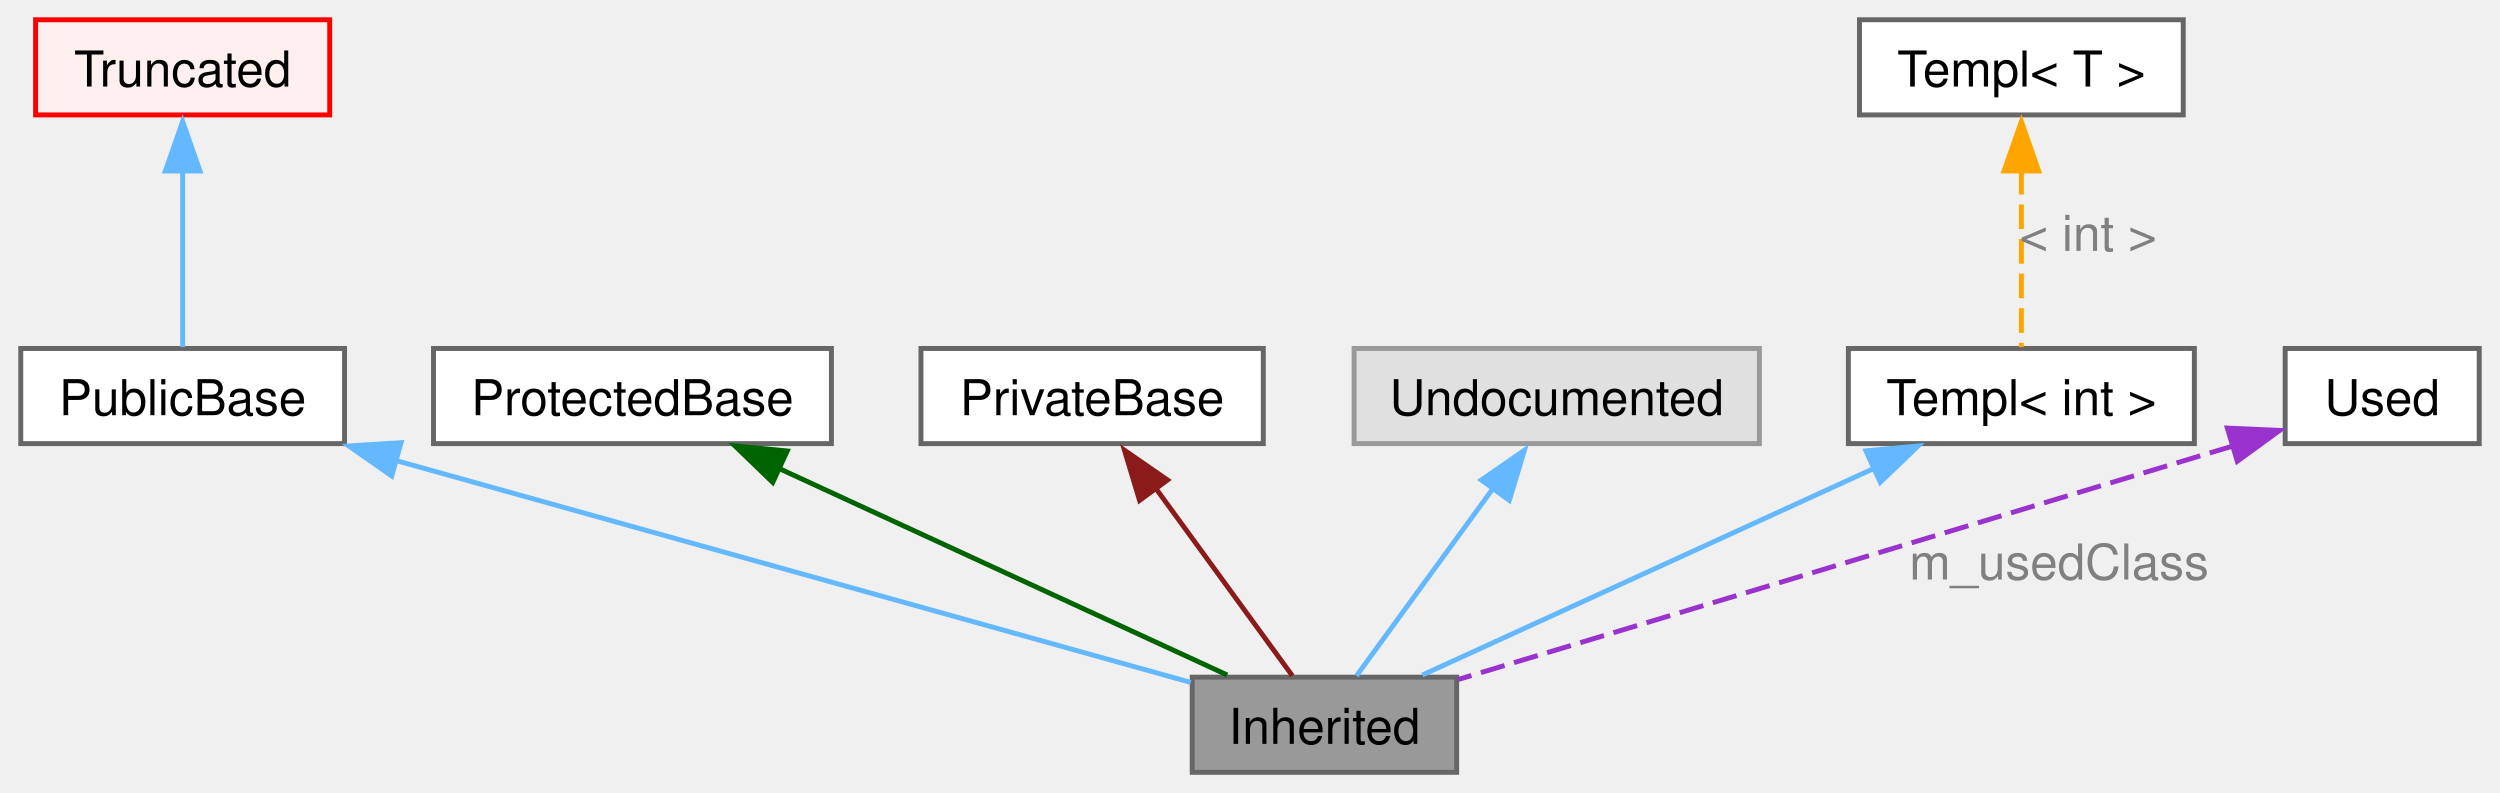
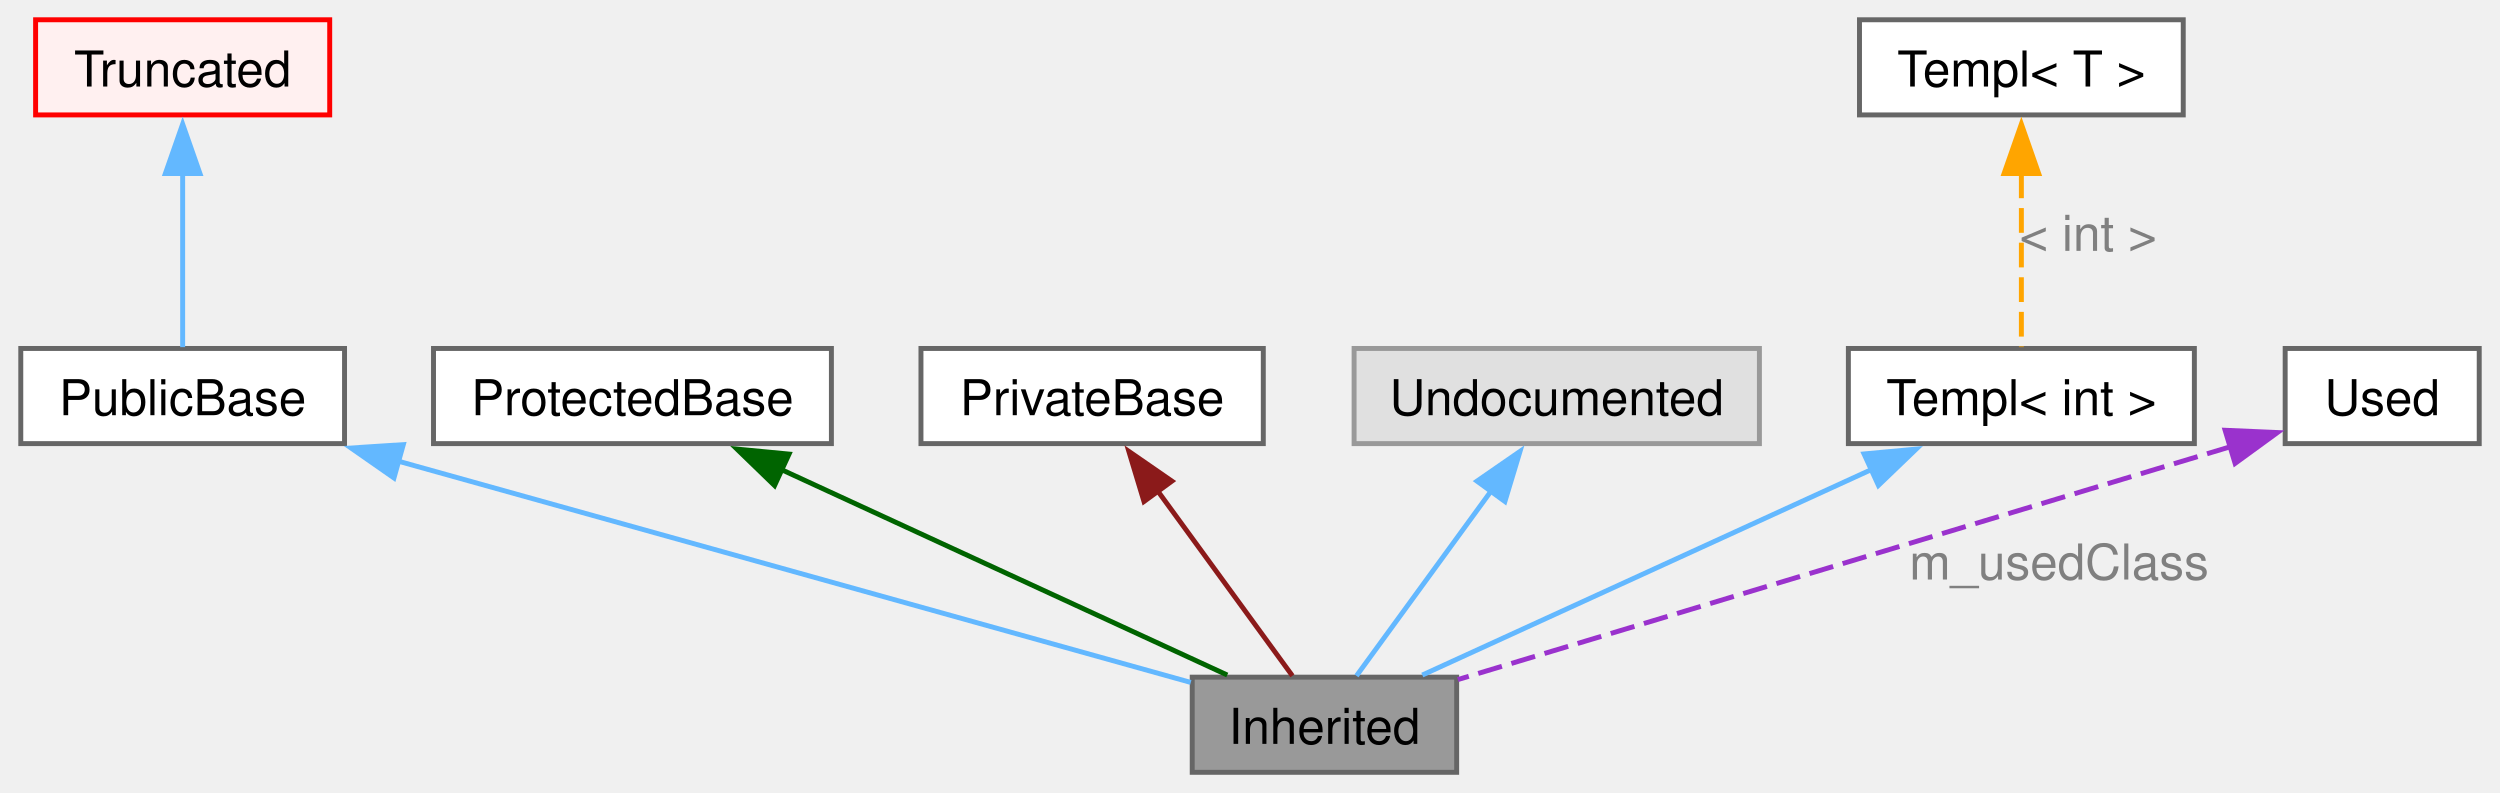
<svg xmlns="http://www.w3.org/2000/svg" xmlns:xlink="http://www.w3.org/1999/xlink" width="505pt" height="160pt" viewBox="0.00 0.00 505.38 160.25">
  <g id="graph0" class="graph" transform="scale(1 1) rotate(0) translate(4 156.25)">
    <g id="Node000009" class="node">
      <g id="a_Node000009">
        <a xlink:title=" ">
          <polygon fill="#999999" stroke="#666666" points="290.5,-19.25 237,-19.25 237,0 290.5,0 290.5,-19.25" />
          <text text-anchor="middle" x="263.75" y="-5.75" font-family="Helvetica,sans-Serif" font-size="10.00">Inherited</text>
        </a>
      </g>
    </g>
    <g id="Node000010" class="node">
      <g id="a_Node000010">
        <a xlink:title=" ">
          <polygon fill="white" stroke="#666666" points="65.5,-85.75 0,-85.75 0,-66.5 65.5,-66.5 65.5,-85.75" />
          <text text-anchor="middle" x="32.75" y="-72.25" font-family="Helvetica,sans-Serif" font-size="10.00">PublicBase</text>
        </a>
      </g>
    </g>
    <g id="edge1" class="edge">
      <g id="a_edge1">
        <a xlink:title=" ">
-           <path fill="none" stroke="#63b8ff" d="M75.85,-63.09C123,-49.92 197.12,-29.23 236.71,-18.18" />
-           <polygon fill="#63b8ff" stroke="#63b8ff" points="75.05,-59.96 66.36,-66.02 76.93,-66.7 75.05,-59.96" />
+           <path fill="none" stroke="#63b8ff" d="M76.15,-63.01C123.32,-49.84 197.21,-29.21 236.71,-18.18" />
+           <polygon fill="#63b8ff" stroke="#63b8ff" points="75.5,-59.55 66.81,-65.61 77.39,-66.3 75.5,-59.55" />
        </a>
      </g>
    </g>
    <g id="Node000011" class="node">
      <g id="a_Node000011">
        <a xlink:title=" ">
          <polygon fill="#fff0f0" stroke="red" points="62.5,-152.25 3,-152.25 3,-133 62.5,-133 62.5,-152.25" />
          <text text-anchor="middle" x="32.75" y="-138.75" font-family="Helvetica,sans-Serif" font-size="10.00">Truncated</text>
        </a>
      </g>
    </g>
    <g id="edge2" class="edge">
      <g id="a_edge2">
        <a xlink:title=" ">
-           <path fill="none" stroke="#63b8ff" d="M32.75,-121.9C32.75,-109.93 32.75,-95.23 32.75,-86.02" />
-           <polygon fill="#63b8ff" stroke="#63b8ff" points="29.25,-121.66 32.75,-131.66 36.25,-121.66 29.25,-121.66" />
+           <path fill="none" stroke="#63b8ff" d="M32.75,-121.15C32.75,-109.32 32.75,-95.04 32.75,-86.02" />
+           <polygon fill="#63b8ff" stroke="#63b8ff" points="29.25,-121.14 32.75,-131.14 36.25,-121.14 29.25,-121.14" />
        </a>
      </g>
    </g>
    <g id="node4" class="node">
      <g id="a_node4">
        <a xlink:title=" ">
          <polygon fill="white" stroke="#666666" points="164,-85.75 83.5,-85.75 83.5,-66.5 164,-66.5 164,-85.75" />
          <text text-anchor="middle" x="123.75" y="-72.25" font-family="Helvetica,sans-Serif" font-size="10.00">ProtectedBase</text>
        </a>
      </g>
    </g>
    <g id="edge3" class="edge">
      <g id="a_edge3">
        <a xlink:title=" ">
-           <path fill="none" stroke="darkgreen" d="M153.31,-61.51C180.64,-48.92 220.48,-30.56 244.09,-19.68" />
-           <polygon fill="darkgreen" stroke="darkgreen" points="152.13,-58.66 144.51,-66.02 155.06,-65.01 152.13,-58.66" />
+           <path fill="none" stroke="darkgreen" d="M153.67,-61.34C180.99,-48.75 220.58,-30.51 244.09,-19.68" />
+           <polygon fill="darkgreen" stroke="darkgreen" points="152.5,-58.02 144.89,-65.39 155.43,-64.38 152.5,-58.02" />
        </a>
      </g>
    </g>
    <g id="node5" class="node">
      <g id="a_node5">
        <a xlink:title=" ">
          <polygon fill="white" stroke="#666666" points="251.38,-85.75 182.12,-85.75 182.12,-66.5 251.38,-66.5 251.38,-85.75" />
          <text text-anchor="middle" x="216.75" y="-72.25" font-family="Helvetica,sans-Serif" font-size="10.00">PrivateBase</text>
        </a>
      </g>
    </g>
    <g id="edge4" class="edge">
      <g id="a_edge4">
        <a xlink:title=" ">
-           <path fill="none" stroke="#8b1a1a" d="M229.51,-57.61C238.49,-45.28 250.14,-29.31 257.27,-19.52" />
-           <polygon fill="#8b1a1a" stroke="#8b1a1a" points="226.35,-55.01 223.29,-65.16 232,-59.14 226.35,-55.01" />
+           <path fill="none" stroke="#8b1a1a" d="M230.05,-56.88C238.95,-44.66 250.28,-29.11 257.27,-19.52" />
+           <polygon fill="#8b1a1a" stroke="#8b1a1a" points="227.24,-54.79 224.18,-64.93 232.89,-58.91 227.24,-54.79" />
        </a>
      </g>
    </g>
    <g id="Node000015" class="node">
      <g id="a_Node000015">
        <a xlink:title=" ">
          <polygon fill="#e0e0e0" stroke="#999999" points="351.75,-85.75 269.75,-85.75 269.75,-66.5 351.75,-66.5 351.75,-85.75" />
          <text text-anchor="middle" x="310.75" y="-72.25" font-family="Helvetica,sans-Serif" font-size="10.00">Undocumented</text>
        </a>
      </g>
    </g>
    <g id="edge5" class="edge">
      <g id="a_edge5">
        <a xlink:title=" ">
-           <path fill="none" stroke="#63b8ff" d="M297.99,-57.61C289.01,-45.28 277.36,-29.31 270.23,-19.52" />
-           <polygon fill="#63b8ff" stroke="#63b8ff" points="295.5,-59.14 304.21,-65.16 301.15,-55.01 295.5,-59.14" />
+           <path fill="none" stroke="#63b8ff" d="M297.45,-56.88C288.55,-44.66 277.22,-29.11 270.23,-19.52" />
+           <polygon fill="#63b8ff" stroke="#63b8ff" points="294.61,-58.91 303.32,-64.93 300.26,-54.79 294.61,-58.91" />
        </a>
      </g>
    </g>
    <g id="node7" class="node">
      <g id="a_node7">
        <a xlink:title=" ">
          <polygon fill="white" stroke="#666666" points="439.75,-85.75 369.75,-85.75 369.75,-66.5 439.75,-66.5 439.75,-85.75" />
          <text text-anchor="middle" x="404.75" y="-72.25" font-family="Helvetica,sans-Serif" font-size="10.00">Templ&lt; int &gt;</text>
        </a>
      </g>
    </g>
    <g id="edge6" class="edge">
      <g id="a_edge6">
        <a xlink:title=" ">
-           <path fill="none" stroke="#63b8ff" d="M374.98,-61.51C347.46,-48.92 307.33,-30.56 283.55,-19.68" />
-           <polygon fill="#63b8ff" stroke="#63b8ff" points="373.3,-65.04 383.85,-66.02 376.21,-58.68 373.3,-65.04" />
+           <path fill="none" stroke="#63b8ff" d="M374.61,-61.34C347.1,-48.75 307.23,-30.51 283.55,-19.68" />
+           <polygon fill="#63b8ff" stroke="#63b8ff" points="372.92,-64.41 383.47,-65.39 375.83,-58.05 372.92,-64.41" />
        </a>
      </g>
    </g>
    <g id="node8" class="node">
      <g id="a_node8">
        <a xlink:title=" ">
          <polygon fill="white" stroke="#666666" points="437.5,-152.25 372,-152.25 372,-133 437.5,-133 437.5,-152.25" />
          <text text-anchor="middle" x="404.75" y="-138.75" font-family="Helvetica,sans-Serif" font-size="10.00">Templ&lt; T &gt;</text>
        </a>
      </g>
    </g>
    <g id="edge7" class="edge">
      <g id="a_edge7">
        <a xlink:title=" ">
-           <path fill="none" stroke="orange" stroke-dasharray="5,2" d="M404.75,-121.9C404.75,-109.93 404.75,-95.23 404.75,-86.02" />
-           <polygon fill="orange" stroke="orange" points="401.25,-121.66 404.75,-131.66 408.25,-121.66 401.25,-121.66" />
+           <path fill="none" stroke="orange" stroke-dasharray="5,2" d="M404.75,-121.15C404.75,-109.32 404.75,-95.04 404.75,-86.02" />
+           <polygon fill="orange" stroke="orange" points="401.25,-121.14 404.75,-131.14 408.25,-121.14 401.25,-121.14" />
        </a>
      </g>
      <text text-anchor="middle" x="418.25" y="-105.5" font-family="Helvetica,sans-Serif" font-size="10.00" fill="grey">&lt; int &gt;</text>
    </g>
    <g id="node9" class="node">
      <g id="a_node9">
        <a xlink:title=" ">
          <polygon fill="white" stroke="#666666" points="497.38,-85.75 458.12,-85.75 458.12,-66.5 497.38,-66.5 497.38,-85.75" />
          <text text-anchor="middle" x="477.75" y="-72.25" font-family="Helvetica,sans-Serif" font-size="10.00">Used</text>
        </a>
      </g>
    </g>
    <g id="edge8" class="edge">
      <g id="a_edge8">
        <a xlink:title=" ">
-           <path fill="none" stroke="#9a32cd" stroke-dasharray="5,2" d="M447.64,-66.05C405.83,-53.45 330.83,-30.84 290.74,-18.76" />
-           <polygon fill="#9a32cd" stroke="#9a32cd" points="446.42,-69.64 457,-69.17 448.44,-62.94 446.42,-69.64" />
+           <path fill="none" stroke="#9a32cd" stroke-dasharray="5,2" d="M447.1,-65.89C405.19,-53.25 330.65,-30.79 290.74,-18.76" />
+           <polygon fill="#9a32cd" stroke="#9a32cd" points="445.97,-69.2 456.55,-68.74 447.99,-62.5 445.97,-69.2" />
        </a>
      </g>
      <text text-anchor="middle" x="412.38" y="-39" font-family="Helvetica,sans-Serif" font-size="10.00" fill="grey">m_usedClass</text>
    </g>
  </g>
</svg>
